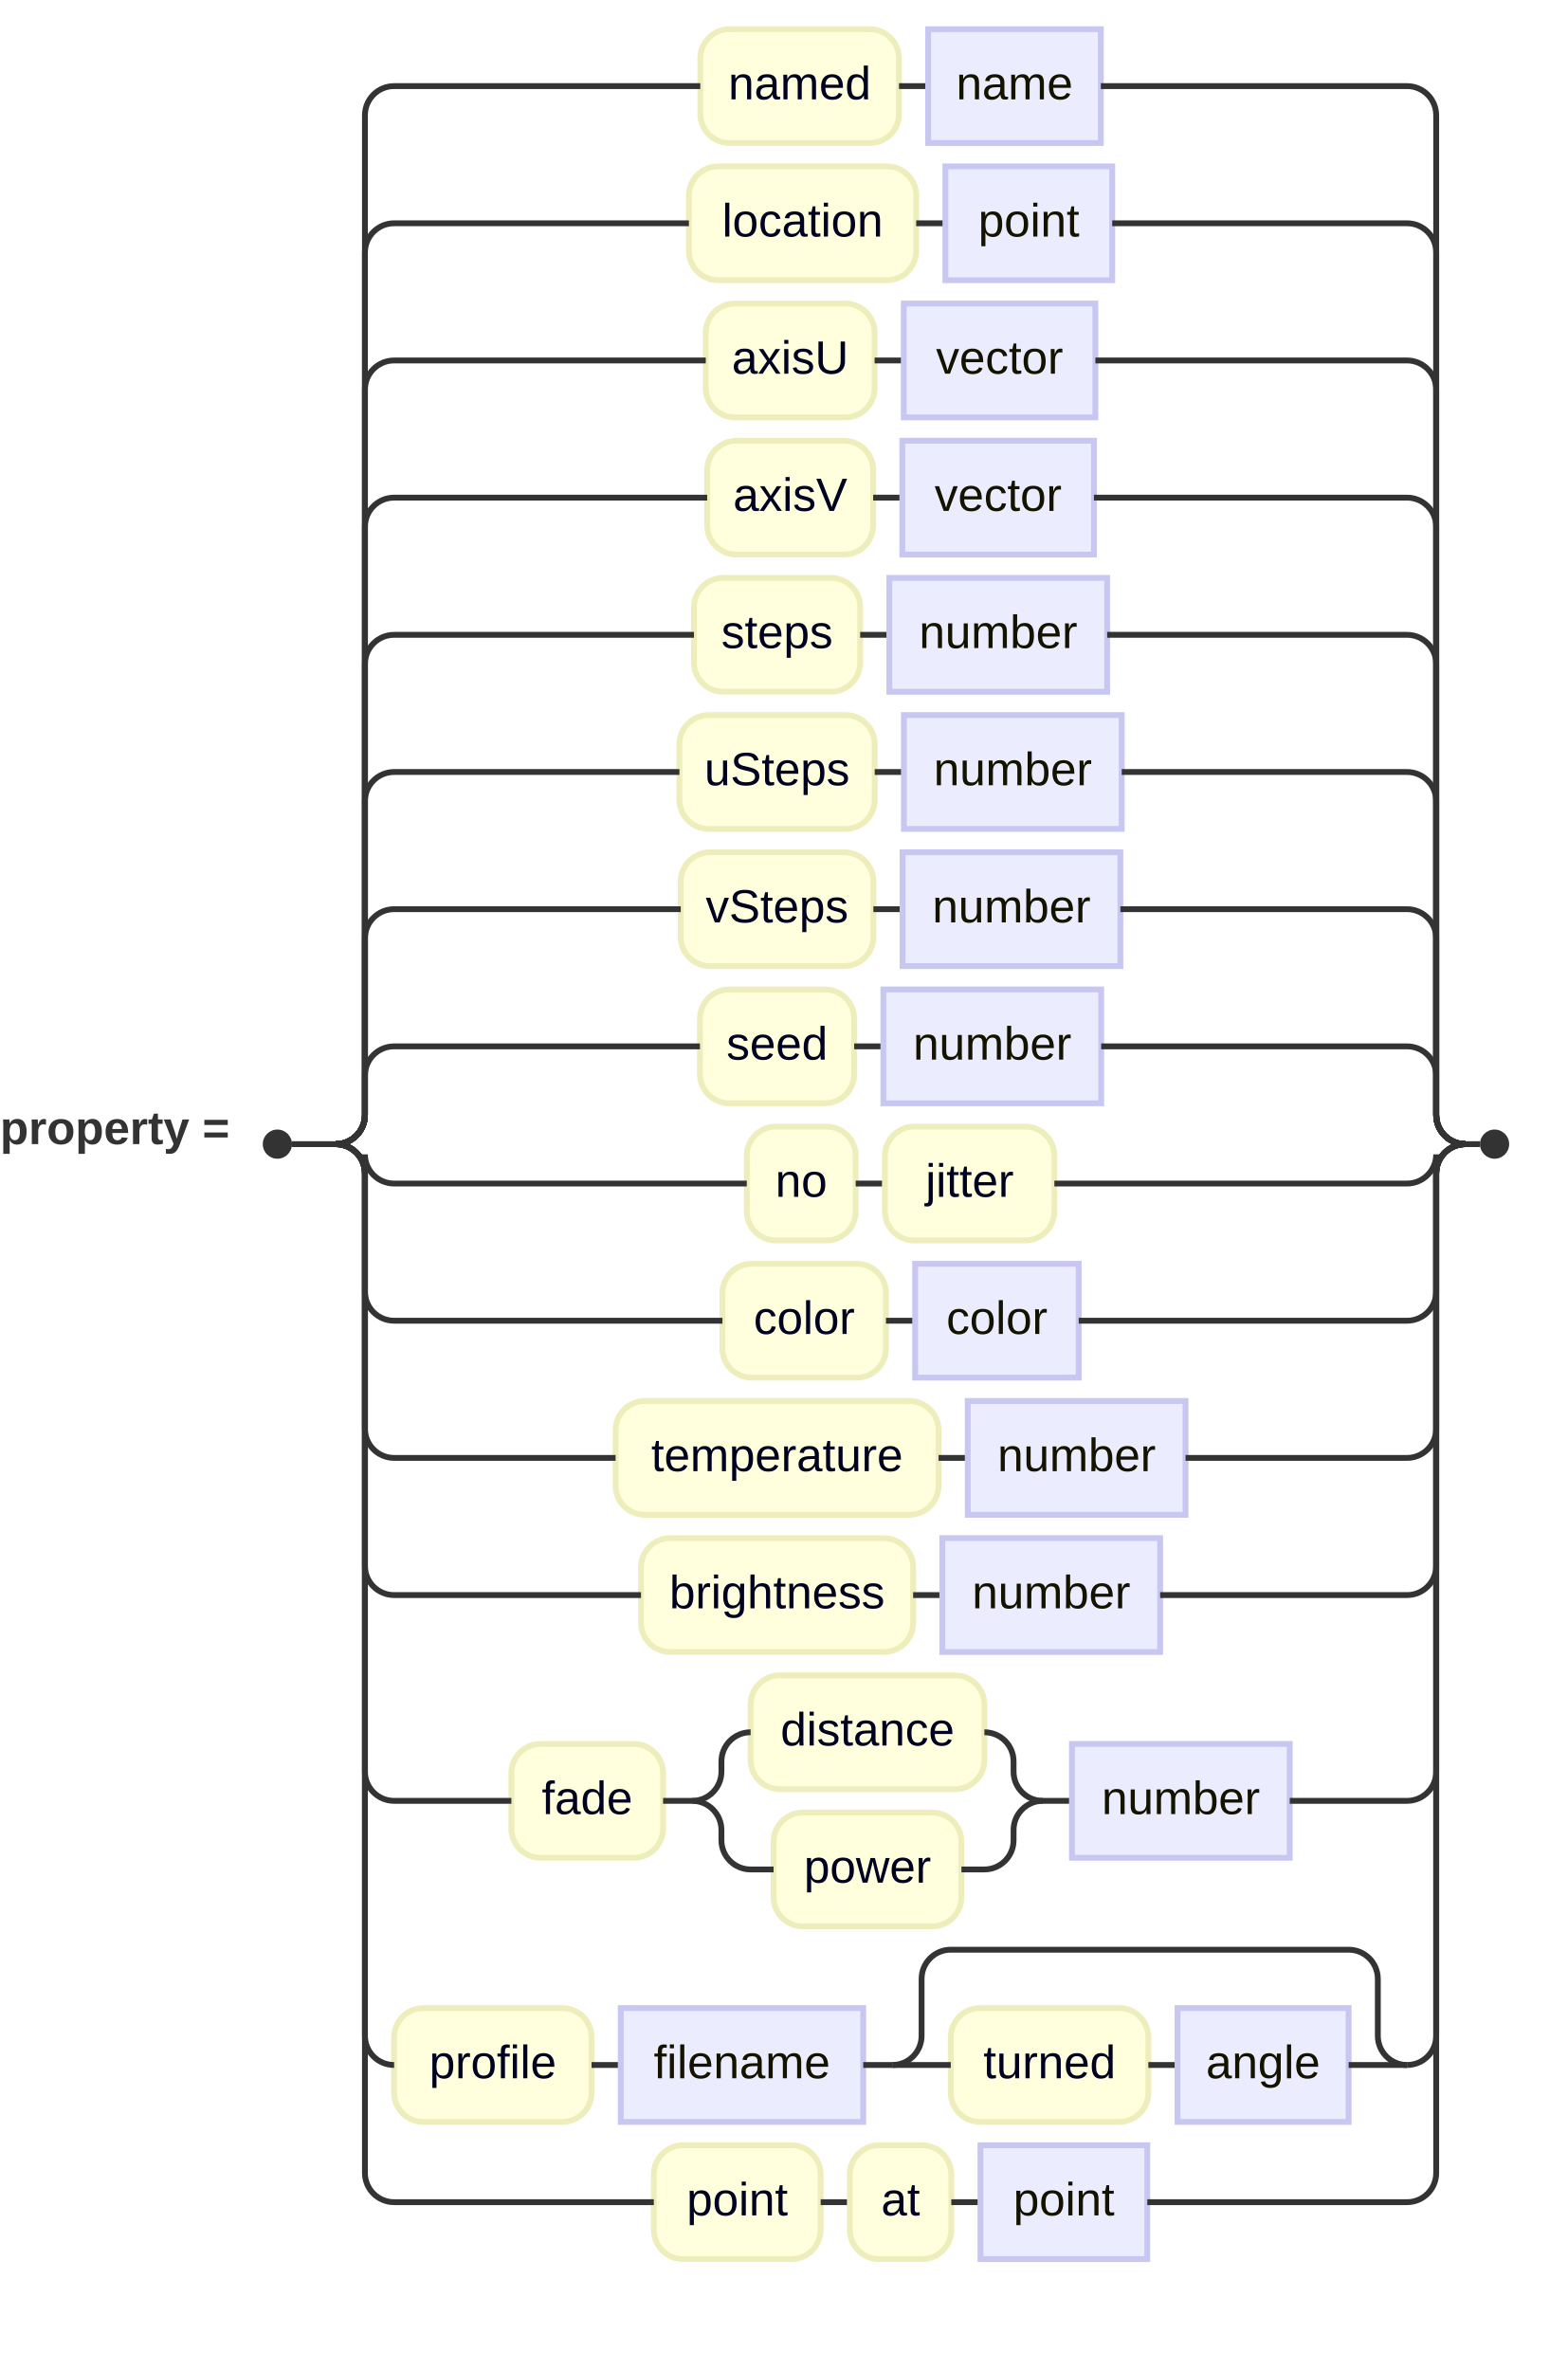
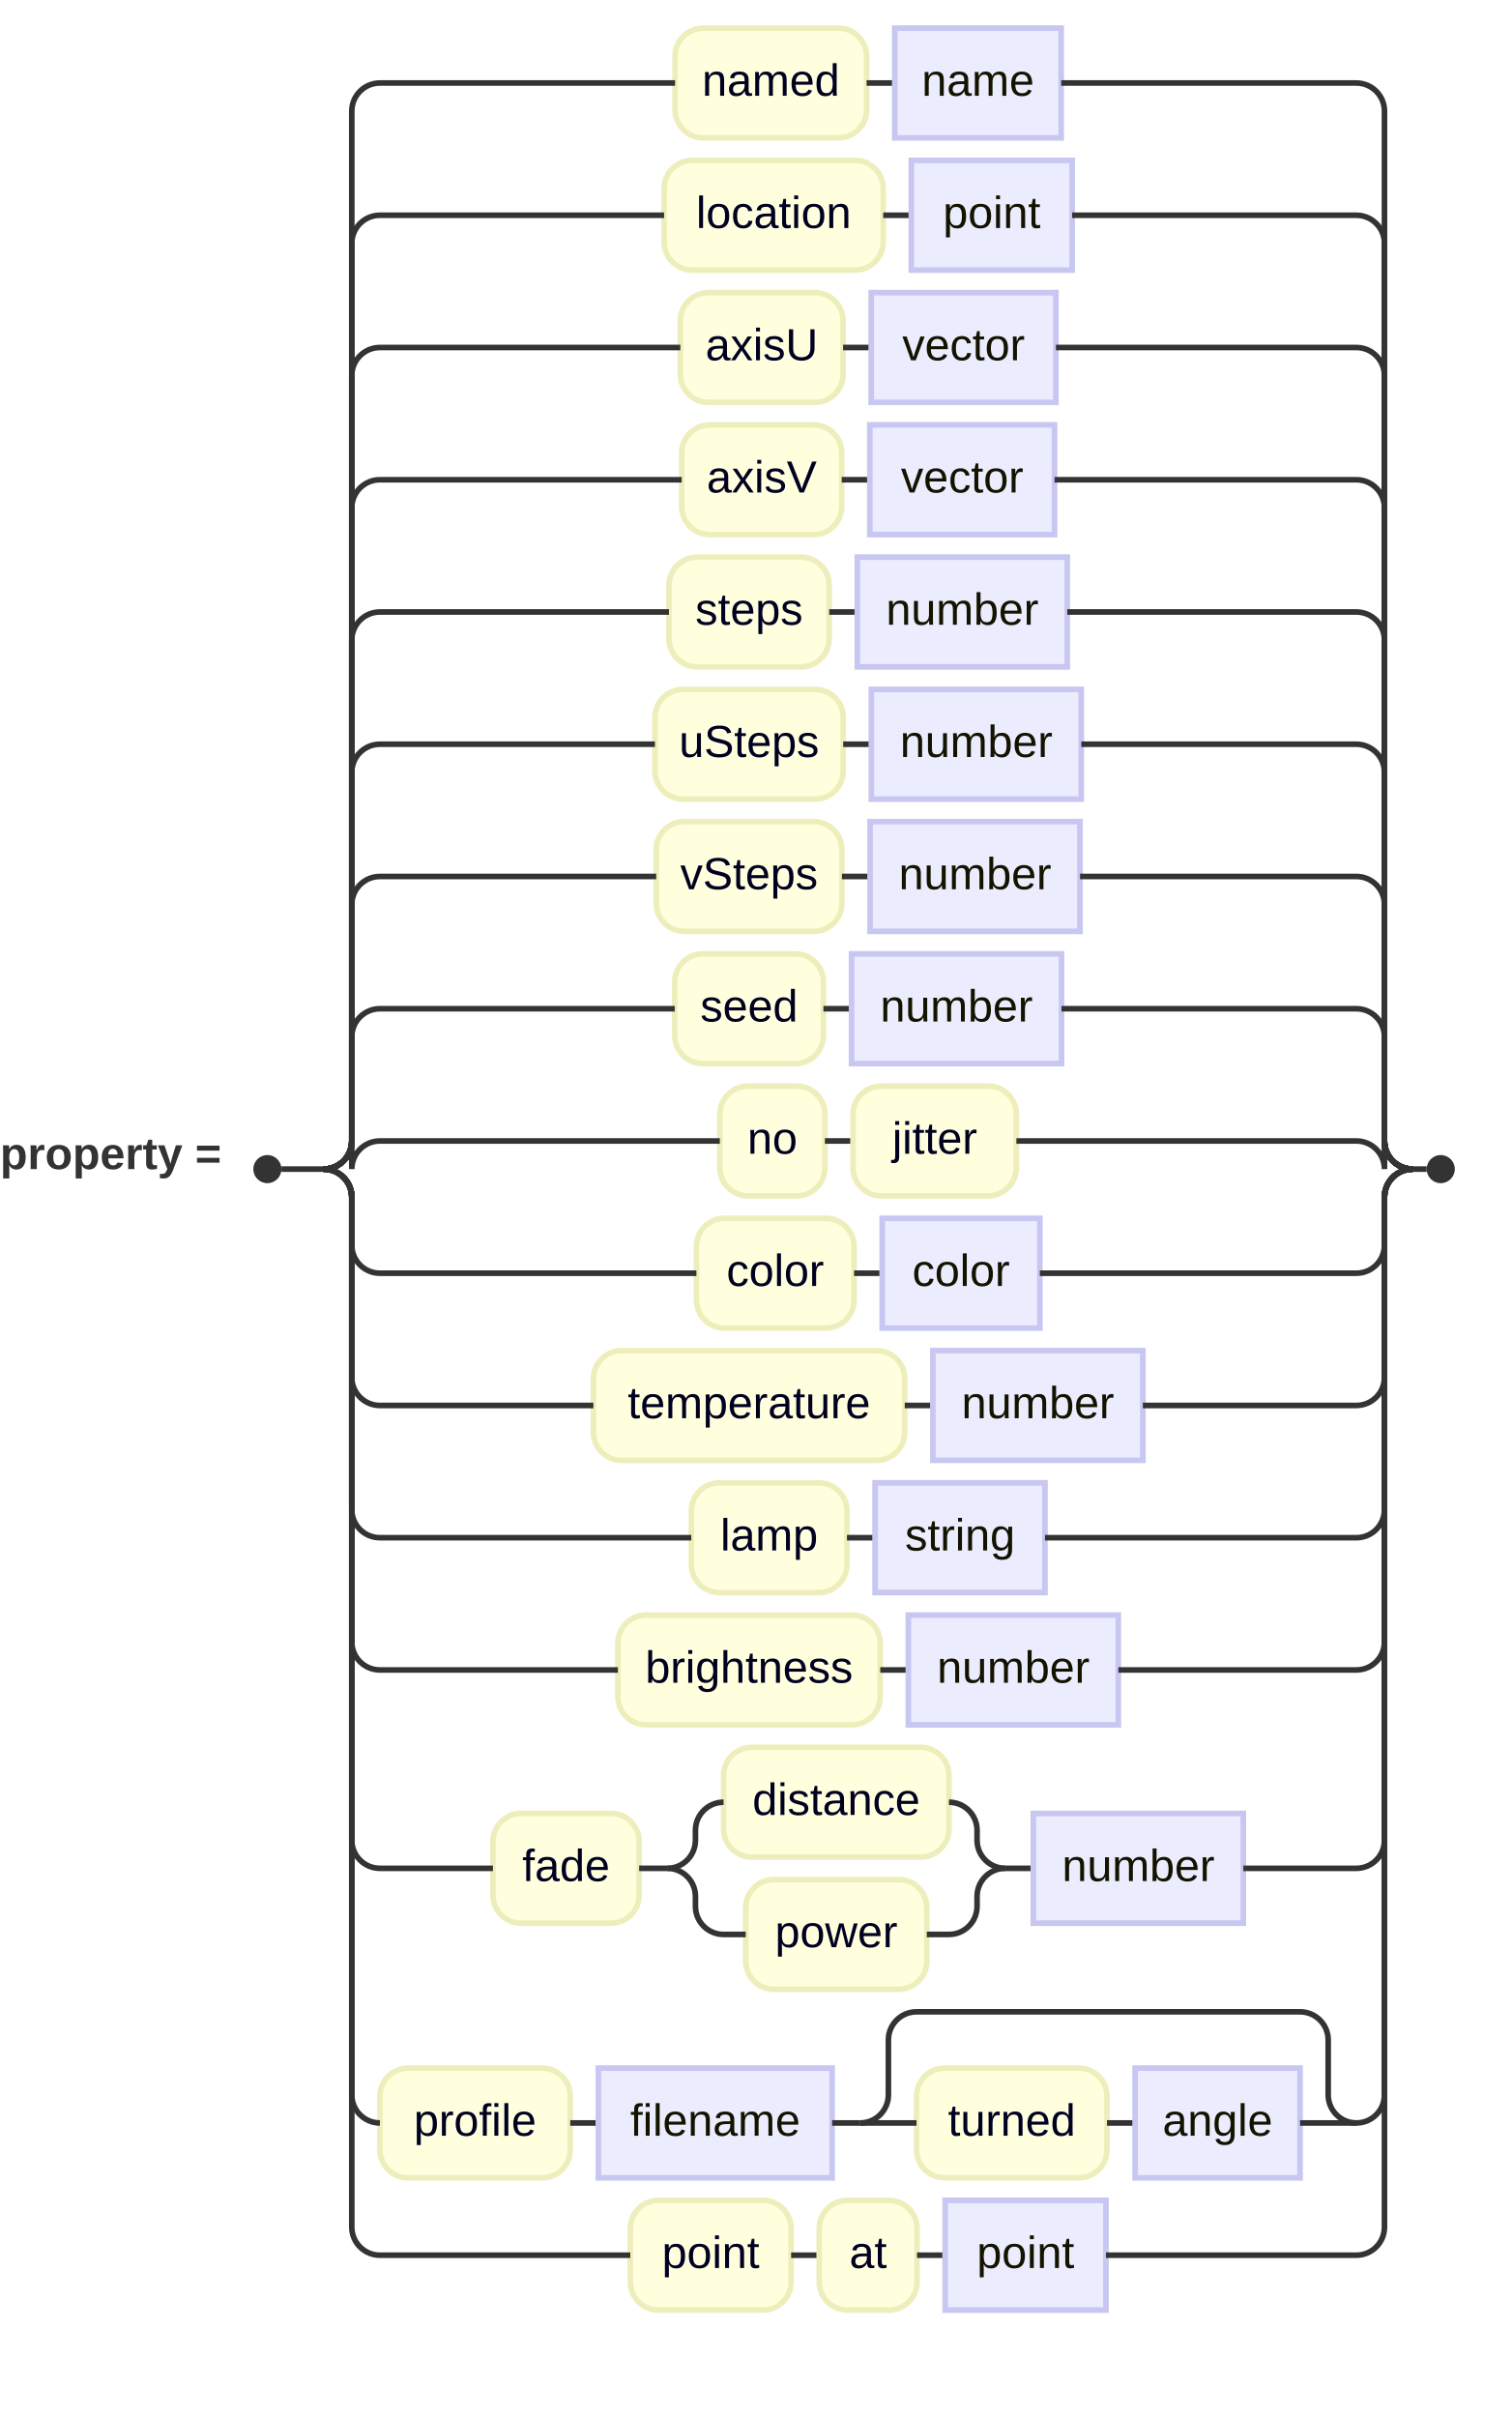
- <svg xmlns="http://www.w3.org/2000/svg" id="my-svg" width="100%" class="railroad-diagram" style="max-width: 537.062px; background-color: transparent;" viewBox="0 0 537.062 812" role="graphics-document document" aria-roledescription="railroadEbnf">
+ <svg xmlns="http://www.w3.org/2000/svg" id="my-svg" width="100%" class="railroad-diagram" style="max-width: 537.062px; background-color: transparent;" viewBox="0 0 537.062 859" role="graphics-document document" aria-roledescription="railroadEbnf">
  <style>#my-svg{font-family:"trebuchet ms",verdana,arial,sans-serif;font-size:16px;fill:#333;}@keyframes edge-animation-frame{from{stroke-dashoffset:0;}}@keyframes dash{to{stroke-dashoffset:0;}}#my-svg .edge-animation-slow{stroke-dasharray:9,5!important;stroke-dashoffset:900;animation:dash 50s linear infinite;stroke-linecap:round;}#my-svg .edge-animation-fast{stroke-dasharray:9,5!important;stroke-dashoffset:900;animation:dash 20s linear infinite;stroke-linecap:round;}#my-svg .error-icon{fill:#552222;}#my-svg .error-text{fill:#552222;stroke:#552222;}#my-svg .edge-thickness-normal{stroke-width:1px;}#my-svg .edge-thickness-thick{stroke-width:3.5px;}#my-svg .edge-pattern-solid{stroke-dasharray:0;}#my-svg .edge-thickness-invisible{stroke-width:0;fill:none;}#my-svg .edge-pattern-dashed{stroke-dasharray:3;}#my-svg .edge-pattern-dotted{stroke-dasharray:2;}#my-svg .marker{fill:#333333;stroke:#333333;}#my-svg .marker.cross{stroke:#333333;}#my-svg svg{font-family:"trebuchet ms",verdana,arial,sans-serif;font-size:16px;}#my-svg p{margin:0;}#my-svg .railroad-diagram{font-family:"trebuchet ms",verdana,arial,sans-serif;font-size:16px;}#my-svg .railroad-terminal rect{fill:#ffffde;stroke:hsl(60, 60%, 83.529%);stroke-width:2px;}#my-svg .railroad-terminal text{fill:#000021;font-family:"trebuchet ms",verdana,arial,sans-serif;font-size:16px;text-anchor:middle;dominant-baseline:middle;}#my-svg .railroad-nonterminal rect{fill:#ECECFF;stroke:hsl(240, 60%, 86.275%);stroke-width:2px;}#my-svg .railroad-nonterminal text{fill:#131300;font-family:"trebuchet ms",verdana,arial,sans-serif;font-size:16px;text-anchor:middle;dominant-baseline:middle;}#my-svg .railroad-line{stroke:#333333;stroke-width:2px;fill:none;}#my-svg .railroad-start circle,#my-svg .railroad-end circle{fill:#333333;}#my-svg .railroad-comment ellipse{fill:rgba(232,232,232, 0.8);stroke:hsl(80, 60%, 86.275%);stroke-width:2px;}#my-svg .railroad-comment text{fill:rgb(6.333, 0, 19);font-style:italic;font-family:"trebuchet ms",verdana,arial,sans-serif;font-size:16px;text-anchor:middle;dominant-baseline:middle;}#my-svg .railroad-special rect{fill:hsl(80, 100%, 96.275%);stroke:hsl(80, 60%, 86.275%);stroke-width:2px;stroke-dasharray:5,3;}#my-svg .railroad-special text{fill:#131300;font-family:"trebuchet ms",verdana,arial,sans-serif;font-size:16px;text-anchor:middle;dominant-baseline:middle;}#my-svg .railroad-rule-name{font-weight:bold;fill:#333;font-family:"trebuchet ms",verdana,arial,sans-serif;font-size:16px;}#my-svg .node .neo-node{stroke:#9370DB;}#my-svg [data-look="neo"].node rect,#my-svg [data-look="neo"].cluster rect,#my-svg [data-look="neo"].node polygon{stroke:#9370DB;filter:drop-shadow(1px 2px 2px rgba(185, 185, 185, 1));}#my-svg [data-look="neo"].swimlane.cluster rect{filter:none;}#my-svg [data-look="neo"].node path{stroke:#9370DB;stroke-width:1px;}#my-svg [data-look="neo"].node .outer-path{filter:drop-shadow(1px 2px 2px rgba(185, 185, 185, 1));}#my-svg [data-look="neo"].node .neo-line path{stroke:#9370DB;filter:none;}#my-svg [data-look="neo"].node circle{stroke:#9370DB;filter:drop-shadow(1px 2px 2px rgba(185, 185, 185, 1));}#my-svg [data-look="neo"].node circle .state-start{fill:#000000;}#my-svg [data-look="neo"].icon-shape .icon{fill:#9370DB;filter:drop-shadow(1px 2px 2px rgba(185, 185, 185, 1));}#my-svg [data-look="neo"].icon-shape .icon-neo path{stroke:#9370DB;filter:drop-shadow(1px 2px 2px rgba(185, 185, 185, 1));}#my-svg :root{--mermaid-font-family:"trebuchet ms",verdana,arial,sans-serif;}</style>
  <g />
  <g class="railroad-rule" transform="translate(0, 10)">
    <g transform="translate(115.0312, 0)">
      <g class="railroad-choice">
        <g class="railroad-sequence" transform="translate(124.8984, 0)">
          <g class="railroad-terminal" transform="translate(0, 0)">
            <rect x="0" y="0" width="68.078" height="39" rx="10" ry="10" />
            <text x="34.039" y="19.5">named</text>
          </g>
          <path class="railroad-line" d="M 68.078 19.5 L 78.078 19.5" />
          <g class="railroad-nonterminal" transform="translate(78.07812, 0)">
            <rect x="0" y="0" width="59.156" height="39" />
            <text x="29.578" y="19.5">name</text>
          </g>
        </g>
-         <path class="railroad-line" d="M 0 382 A 10 10 0 0 0 10 372 L 10 29.5 A 10 10 0 0 1 20 19.5 L 124.898 19.5" />
-         <path class="railroad-line" d="M 262.133 19.5 L 367.031 19.5 A 10 10 0 0 1 377.031 29.5 L 377.031 372 A 10 10 0 0 0 387.031 382" />
+         <path class="railroad-line" d="M 0 405.5 A 10 10 0 0 0 10 395.5 L 10 29.5 A 10 10 0 0 1 20 19.5 L 124.898 19.5" />
+         <path class="railroad-line" d="M 262.133 19.5 L 367.031 19.5 A 10 10 0 0 1 377.031 29.5 L 377.031 395.5 A 10 10 0 0 0 387.031 405.5" />
        <g class="railroad-sequence" transform="translate(121, 47)">
          <g class="railroad-terminal" transform="translate(0, 0)">
            <rect x="0" y="0" width="77.875" height="39" rx="10" ry="10" />
            <text x="38.938" y="19.5">location</text>
          </g>
          <path class="railroad-line" d="M 77.875 19.5 L 87.875 19.5" />
          <g class="railroad-nonterminal" transform="translate(87.875, 0)">
            <rect x="0" y="0" width="57.156" height="39" />
            <text x="28.578" y="19.5">point</text>
          </g>
        </g>
-         <path class="railroad-line" d="M 0 382 A 10 10 0 0 0 10 372 L 10 76.5 A 10 10 0 0 1 20 66.5 L 121 66.5" />
-         <path class="railroad-line" d="M 266.031 66.5 L 367.031 66.5 A 10 10 0 0 1 377.031 76.5 L 377.031 372 A 10 10 0 0 0 387.031 382" />
+         <path class="railroad-line" d="M 0 405.5 A 10 10 0 0 0 10 395.5 L 10 76.5 A 10 10 0 0 1 20 66.5 L 121 66.5" />
+         <path class="railroad-line" d="M 266.031 66.5 L 367.031 66.5 A 10 10 0 0 1 377.031 76.5 L 377.031 395.5 A 10 10 0 0 0 387.031 405.5" />
        <g class="railroad-sequence" transform="translate(126.7734, 94)">
          <g class="railroad-terminal" transform="translate(0, 0)">
            <rect x="0" y="0" width="57.844" height="39" rx="10" ry="10" />
            <text x="28.922" y="19.5">axisU</text>
          </g>
          <path class="railroad-line" d="M 57.844 19.5 L 67.844 19.5" />
          <g class="railroad-nonterminal" transform="translate(67.84375, 0)">
            <rect x="0" y="0" width="65.641" height="39" />
            <text x="32.82" y="19.5">vector</text>
          </g>
        </g>
-         <path class="railroad-line" d="M 0 382 A 10 10 0 0 0 10 372 L 10 123.5 A 10 10 0 0 1 20 113.5 L 126.773 113.5" />
-         <path class="railroad-line" d="M 260.258 113.5 L 367.031 113.5 A 10 10 0 0 1 377.031 123.5 L 377.031 372 A 10 10 0 0 0 387.031 382" />
+         <path class="railroad-line" d="M 0 405.5 A 10 10 0 0 0 10 395.5 L 10 123.5 A 10 10 0 0 1 20 113.5 L 126.773 113.5" />
+         <path class="railroad-line" d="M 260.258 113.5 L 367.031 113.5 A 10 10 0 0 1 377.031 123.5 L 377.031 395.5 A 10 10 0 0 0 387.031 405.5" />
        <g class="railroad-sequence" transform="translate(127.2656, 141)">
          <g class="railroad-terminal" transform="translate(0, 0)">
            <rect x="0" y="0" width="56.859" height="39" rx="10" ry="10" />
            <text x="28.43" y="19.5">axisV</text>
          </g>
          <path class="railroad-line" d="M 56.859 19.5 L 66.859 19.5" />
          <g class="railroad-nonterminal" transform="translate(66.85938, 0)">
            <rect x="0" y="0" width="65.641" height="39" />
            <text x="32.82" y="19.5">vector</text>
          </g>
        </g>
-         <path class="railroad-line" d="M 0 382 A 10 10 0 0 0 10 372 L 10 170.5 A 10 10 0 0 1 20 160.5 L 127.266 160.5" />
-         <path class="railroad-line" d="M 259.766 160.5 L 367.031 160.5 A 10 10 0 0 1 377.031 170.5 L 377.031 372 A 10 10 0 0 0 387.031 382" />
+         <path class="railroad-line" d="M 0 405.5 A 10 10 0 0 0 10 395.5 L 10 170.5 A 10 10 0 0 1 20 160.5 L 127.266 160.5" />
+         <path class="railroad-line" d="M 259.766 160.5 L 367.031 160.5 A 10 10 0 0 1 377.031 170.5 L 377.031 395.5 A 10 10 0 0 0 387.031 405.5" />
        <g class="railroad-sequence" transform="translate(122.7344, 188)">
          <g class="railroad-terminal" transform="translate(0, 0)">
            <rect x="0" y="0" width="56.938" height="39" rx="10" ry="10" />
            <text x="28.469" y="19.5">steps</text>
          </g>
          <path class="railroad-line" d="M 56.938 19.5 L 66.938 19.5" />
          <g class="railroad-nonterminal" transform="translate(66.9375, 0)">
            <rect x="0" y="0" width="74.625" height="39" />
            <text x="37.312" y="19.5">number</text>
          </g>
        </g>
-         <path class="railroad-line" d="M 0 382 A 10 10 0 0 0 10 372 L 10 217.5 A 10 10 0 0 1 20 207.5 L 122.734 207.5" />
-         <path class="railroad-line" d="M 264.297 207.5 L 367.031 207.5 A 10 10 0 0 1 377.031 217.5 L 377.031 372 A 10 10 0 0 0 387.031 382" />
+         <path class="railroad-line" d="M 0 405.5 A 10 10 0 0 0 10 395.5 L 10 217.5 A 10 10 0 0 1 20 207.5 L 122.734 207.5" />
+         <path class="railroad-line" d="M 264.297 207.5 L 367.031 207.5 A 10 10 0 0 1 377.031 217.5 L 377.031 395.5 A 10 10 0 0 0 387.031 405.5" />
        <g class="railroad-sequence" transform="translate(117.75, 235)">
          <g class="railroad-terminal" transform="translate(0, 0)">
            <rect x="0" y="0" width="66.906" height="39" rx="10" ry="10" />
            <text x="33.453" y="19.5">uSteps</text>
          </g>
          <path class="railroad-line" d="M 66.906 19.5 L 76.906 19.5" />
          <g class="railroad-nonterminal" transform="translate(76.90625, 0)">
            <rect x="0" y="0" width="74.625" height="39" />
            <text x="37.312" y="19.5">number</text>
          </g>
        </g>
-         <path class="railroad-line" d="M 0 382 A 10 10 0 0 0 10 372 L 10 264.5 A 10 10 0 0 1 20 254.5 L 117.75 254.5" />
-         <path class="railroad-line" d="M 269.281 254.5 L 367.031 254.5 A 10 10 0 0 1 377.031 264.5 L 377.031 372 A 10 10 0 0 0 387.031 382" />
+         <path class="railroad-line" d="M 0 405.5 A 10 10 0 0 0 10 395.5 L 10 264.5 A 10 10 0 0 1 20 254.5 L 117.75 254.5" />
+         <path class="railroad-line" d="M 269.281 254.5 L 367.031 254.5 A 10 10 0 0 1 377.031 264.5 L 377.031 395.5 A 10 10 0 0 0 387.031 405.5" />
        <g class="railroad-sequence" transform="translate(118.2031, 282)">
          <g class="railroad-terminal" transform="translate(0, 0)">
            <rect x="0" y="0" width="66" height="39" rx="10" ry="10" />
            <text x="33" y="19.5">vSteps</text>
          </g>
          <path class="railroad-line" d="M 66 19.5 L 76 19.5" />
          <g class="railroad-nonterminal" transform="translate(76, 0)">
            <rect x="0" y="0" width="74.625" height="39" />
            <text x="37.312" y="19.5">number</text>
          </g>
        </g>
-         <path class="railroad-line" d="M 0 382 A 10 10 0 0 0 10 372 L 10 311.5 A 10 10 0 0 1 20 301.5 L 118.203 301.5" />
-         <path class="railroad-line" d="M 268.828 301.5 L 367.031 301.5 A 10 10 0 0 1 377.031 311.5 L 377.031 372 A 10 10 0 0 0 387.031 382" />
+         <path class="railroad-line" d="M 0 405.5 A 10 10 0 0 0 10 395.5 L 10 311.5 A 10 10 0 0 1 20 301.5 L 118.203 301.5" />
+         <path class="railroad-line" d="M 268.828 301.5 L 367.031 301.5 A 10 10 0 0 1 377.031 311.5 L 377.031 395.5 A 10 10 0 0 0 387.031 405.5" />
        <g class="railroad-sequence" transform="translate(124.7812, 329)">
          <g class="railroad-terminal" transform="translate(0, 0)">
            <rect x="0" y="0" width="52.844" height="39" rx="10" ry="10" />
            <text x="26.422" y="19.5">seed</text>
          </g>
          <path class="railroad-line" d="M 52.844 19.5 L 62.844 19.5" />
          <g class="railroad-nonterminal" transform="translate(62.84375, 0)">
            <rect x="0" y="0" width="74.625" height="39" />
            <text x="37.312" y="19.5">number</text>
          </g>
        </g>
-         <path class="railroad-line" d="M 0 382 A 10 10 0 0 0 10 372 L 10 358.5 A 10 10 0 0 1 20 348.5 L 124.781 348.5" />
-         <path class="railroad-line" d="M 262.25 348.5 L 367.031 348.5 A 10 10 0 0 1 377.031 358.5 L 377.031 372 A 10 10 0 0 0 387.031 382" />
+         <path class="railroad-line" d="M 0 405.5 A 10 10 0 0 0 10 395.5 L 10 358.5 A 10 10 0 0 1 20 348.5 L 124.781 348.5" />
+         <path class="railroad-line" d="M 262.25 348.5 L 367.031 348.5 A 10 10 0 0 1 377.031 358.5 L 377.031 395.5 A 10 10 0 0 0 387.031 405.5" />
        <g class="railroad-sequence" transform="translate(140.8203, 376)">
          <g class="railroad-terminal" transform="translate(0, 0)">
            <rect x="0" y="0" width="37.328" height="39" rx="10" ry="10" />
            <text x="18.664" y="19.5">no</text>
          </g>
          <path class="railroad-line" d="M 37.328 19.5 L 47.328 19.5" />
          <g class="railroad-terminal" transform="translate(47.32812, 0)">
            <rect x="0" y="0" width="58.062" height="39" rx="10" ry="10" />
            <text x="29.031" y="19.5">jitter</text>
          </g>
        </g>
-         <path class="railroad-line" d="M 0 382 A 10 10 0 0 1 10 392 L 10 385.5 A 10 10 0 0 0 20 395.5 L 140.82 395.5" />
-         <path class="railroad-line" d="M 246.211 395.5 L 367.031 395.5 A 10 10 0 0 0 377.031 385.5 L 377.031 392 A 10 10 0 0 1 387.031 382" />
+         <path class="railroad-line" d="M 0 405.5 A 10 10 0 0 0 10 395.5 L 10 405.5 A 10 10 0 0 1 20 395.5 L 140.82 395.5" />
+         <path class="railroad-line" d="M 246.211 395.5 L 367.031 395.5 A 10 10 0 0 1 377.031 405.5 L 377.031 395.5 A 10 10 0 0 0 387.031 405.5" />
        <g class="railroad-sequence" transform="translate(132.4844, 423)">
          <g class="railroad-terminal" transform="translate(0, 0)">
            <rect x="0" y="0" width="56.031" height="39" rx="10" ry="10" />
            <text x="28.016" y="19.5">color</text>
          </g>
          <path class="railroad-line" d="M 56.031 19.5 L 66.031 19.5" />
          <g class="railroad-nonterminal" transform="translate(66.03125, 0)">
            <rect x="0" y="0" width="56.031" height="39" />
            <text x="28.016" y="19.5">color</text>
          </g>
        </g>
-         <path class="railroad-line" d="M 0 382 A 10 10 0 0 1 10 392 L 10 432.5 A 10 10 0 0 0 20 442.5 L 132.484 442.5" />
-         <path class="railroad-line" d="M 254.547 442.5 L 367.031 442.5 A 10 10 0 0 0 377.031 432.5 L 377.031 392 A 10 10 0 0 1 387.031 382" />
+         <path class="railroad-line" d="M 0 405.5 A 10 10 0 0 1 10 415.5 L 10 432.5 A 10 10 0 0 0 20 442.5 L 132.484 442.5" />
+         <path class="railroad-line" d="M 254.547 442.5 L 367.031 442.5 A 10 10 0 0 0 377.031 432.5 L 377.031 415.5 A 10 10 0 0 1 387.031 405.5" />
        <g class="railroad-sequence" transform="translate(95.875, 470)">
          <g class="railroad-terminal" transform="translate(0, 0)">
            <rect x="0" y="0" width="110.656" height="39" rx="10" ry="10" />
            <text x="55.328" y="19.5">temperature</text>
          </g>
          <path class="railroad-line" d="M 110.656 19.5 L 120.656 19.5" />
          <g class="railroad-nonterminal" transform="translate(120.6562, 0)">
            <rect x="0" y="0" width="74.625" height="39" />
            <text x="37.312" y="19.5">number</text>
          </g>
        </g>
-         <path class="railroad-line" d="M 0 382 A 10 10 0 0 1 10 392 L 10 479.5 A 10 10 0 0 0 20 489.5 L 95.875 489.5" />
-         <path class="railroad-line" d="M 291.156 489.5 L 367.031 489.5 A 10 10 0 0 0 377.031 479.5 L 377.031 392 A 10 10 0 0 1 387.031 382" />
-         <g class="railroad-sequence" transform="translate(104.5859, 517)">
+         <path class="railroad-line" d="M 0 405.5 A 10 10 0 0 1 10 415.5 L 10 479.5 A 10 10 0 0 0 20 489.5 L 95.875 489.5" />
+         <path class="railroad-line" d="M 291.156 489.5 L 367.031 489.5 A 10 10 0 0 0 377.031 479.5 L 377.031 415.5 A 10 10 0 0 1 387.031 405.5" />
+         <g class="railroad-sequence" transform="translate(130.6641, 517)">
+           <g class="railroad-terminal" transform="translate(0, 0)">
+             <rect x="0" y="0" width="55.328" height="39" rx="10" ry="10" />
+             <text x="27.664" y="19.5">lamp</text>
+           </g>
+           <path class="railroad-line" d="M 55.328 19.5 L 65.328 19.5" />
+           <g class="railroad-nonterminal" transform="translate(65.32812, 0)">
+             <rect x="0" y="0" width="60.375" height="39" />
+             <text x="30.188" y="19.5">string</text>
+           </g>
+         </g>
+         <path class="railroad-line" d="M 0 405.5 A 10 10 0 0 1 10 415.5 L 10 526.5 A 10 10 0 0 0 20 536.5 L 130.664 536.5" />
+         <path class="railroad-line" d="M 256.367 536.5 L 367.031 536.5 A 10 10 0 0 0 377.031 526.5 L 377.031 415.5 A 10 10 0 0 1 387.031 405.5" />
+         <g class="railroad-sequence" transform="translate(104.5859, 564)">
          <g class="railroad-terminal" transform="translate(0, 0)">
            <rect x="0" y="0" width="93.234" height="39" rx="10" ry="10" />
            <text x="46.617" y="19.5">brightness</text>
          </g>
          <path class="railroad-line" d="M 93.234 19.5 L 103.234 19.5" />
          <g class="railroad-nonterminal" transform="translate(103.2344, 0)">
            <rect x="0" y="0" width="74.625" height="39" />
            <text x="37.312" y="19.5">number</text>
          </g>
        </g>
-         <path class="railroad-line" d="M 0 382 A 10 10 0 0 1 10 392 L 10 526.5 A 10 10 0 0 0 20 536.5 L 104.586 536.5" />
-         <path class="railroad-line" d="M 282.445 536.5 L 367.031 536.5 A 10 10 0 0 0 377.031 526.5 L 377.031 392 A 10 10 0 0 1 387.031 382" />
-         <g class="railroad-sequence" transform="translate(60.17188, 564)">
+         <path class="railroad-line" d="M 0 405.5 A 10 10 0 0 1 10 415.5 L 10 573.5 A 10 10 0 0 0 20 583.5 L 104.586 583.5" />
+         <path class="railroad-line" d="M 282.445 583.5 L 367.031 583.5 A 10 10 0 0 0 377.031 573.5 L 377.031 415.5 A 10 10 0 0 1 387.031 405.5" />
+         <g class="railroad-sequence" transform="translate(60.17188, 611)">
          <g class="railroad-terminal" transform="translate(0, 23.5)">
            <rect x="0" y="0" width="51.969" height="39" rx="10" ry="10" />
            <text x="25.984" y="19.5">fade</text>
          </g>
          <path class="railroad-line" d="M 51.969 43 L 61.969 43" />
          <g class="railroad-choice" transform="translate(61.96875, 0)">
            <g class="railroad-terminal" transform="translate(20, 0)">
              <rect x="0" y="0" width="80.094" height="39" rx="10" ry="10" />
              <text x="40.047" y="19.5">distance</text>
            </g>
            <path class="railroad-line" d="M 0 43 A 10 10 0 0 0 10 33 L 10 29.5 A 10 10 0 0 1 20 19.5 L 20 19.5" />
            <path class="railroad-line" d="M 100.094 19.5 L 100.094 19.5 A 10 10 0 0 1 110.094 29.5 L 110.094 33 A 10 10 0 0 0 120.094 43" />
            <g class="railroad-terminal" transform="translate(27.86719, 47)">
              <rect x="0" y="0" width="64.359" height="39" rx="10" ry="10" />
              <text x="32.18" y="19.5">power</text>
            </g>
            <path class="railroad-line" d="M 0 43 A 10 10 0 0 1 10 53 L 10 56.5 A 10 10 0 0 0 20 66.5 L 27.867 66.5" />
            <path class="railroad-line" d="M 92.227 66.5 L 100.094 66.5 A 10 10 0 0 0 110.094 56.5 L 110.094 53 A 10 10 0 0 1 120.094 43" />
          </g>
          <path class="railroad-line" d="M 182.062 43 L 192.062 43" />
          <g class="railroad-nonterminal" transform="translate(192.0625, 23.5)">
            <rect x="0" y="0" width="74.625" height="39" />
            <text x="37.312" y="19.5">number</text>
          </g>
        </g>
-         <path class="railroad-line" d="M 0 382 A 10 10 0 0 1 10 392 L 10 597 A 10 10 0 0 0 20 607 L 60.172 607" />
-         <path class="railroad-line" d="M 326.859 607 L 367.031 607 A 10 10 0 0 0 377.031 597 L 377.031 392 A 10 10 0 0 1 387.031 382" />
-         <g class="railroad-sequence" transform="translate(20, 658)">
+         <path class="railroad-line" d="M 0 405.5 A 10 10 0 0 1 10 415.5 L 10 644 A 10 10 0 0 0 20 654 L 60.172 654" />
+         <path class="railroad-line" d="M 326.859 654 L 367.031 654 A 10 10 0 0 0 377.031 644 L 377.031 415.5 A 10 10 0 0 1 387.031 405.5" />
+         <g class="railroad-sequence" transform="translate(20, 705)">
          <g class="railroad-terminal" transform="translate(0, 20)">
            <rect x="0" y="0" width="67.641" height="39" rx="10" ry="10" />
            <text x="33.82" y="19.5">profile</text>
          </g>
          <path class="railroad-line" d="M 67.641 39.5 L 77.641 39.5" />
          <g class="railroad-nonterminal" transform="translate(77.64062, 20)">
            <rect x="0" y="0" width="83.078" height="39" />
            <text x="41.539" y="19.5">filename</text>
          </g>
          <path class="railroad-line" d="M 160.719 39.5 L 170.719 39.5" />
          <g class="railroad-optional" transform="translate(170.7188, 0)">
            <g class="railroad-sequence" transform="translate(20, 20)">
              <g class="railroad-terminal" transform="translate(0, 0)">
                <rect x="0" y="0" width="67.688" height="39" rx="10" ry="10" />
                <text x="33.844" y="19.5">turned</text>
              </g>
              <path class="railroad-line" d="M 67.688 19.5 L 77.688 19.5" />
              <g class="railroad-nonterminal" transform="translate(77.6875, 0)">
                <rect x="0" y="0" width="58.625" height="39" />
                <text x="29.312" y="19.5">angle</text>
              </g>
            </g>
            <path class="railroad-line" d="M 0 39.5 L 20 39.5" />
            <path class="railroad-line" d="M 156.312 39.5 L 176.312 39.5" />
            <path class="railroad-line" d="M 0 39.5 A 10 10 0 0 0 10 29.5 L 10 10 A 10 10 0 0 1 20 0 L 156.312 0 A 10 10 0 0 1 166.312 10 L 166.312 29.5 A 10 10 0 0 0 176.312 39.5" />
          </g>
        </g>
-         <path class="railroad-line" d="M 0 382 A 10 10 0 0 1 10 392 L 10 687.5 A 10 10 0 0 0 20 697.5 L 20 697.5" />
-         <path class="railroad-line" d="M 367.031 697.5 L 367.031 697.5 A 10 10 0 0 0 377.031 687.5 L 377.031 392 A 10 10 0 0 1 387.031 382" />
-         <g class="railroad-sequence" transform="translate(108.9844, 725)">
+         <path class="railroad-line" d="M 0 405.5 A 10 10 0 0 1 10 415.5 L 10 734.5 A 10 10 0 0 0 20 744.5 L 20 744.5" />
+         <path class="railroad-line" d="M 367.031 744.5 L 367.031 744.5 A 10 10 0 0 0 377.031 734.5 L 377.031 415.5 A 10 10 0 0 1 387.031 405.5" />
+         <g class="railroad-sequence" transform="translate(108.9844, 772)">
          <g class="railroad-terminal" transform="translate(0, 0)">
            <rect x="0" y="0" width="57.156" height="39" rx="10" ry="10" />
            <text x="28.578" y="19.5">point</text>
          </g>
          <path class="railroad-line" d="M 57.156 19.5 L 67.156 19.5" />
          <g class="railroad-terminal" transform="translate(67.15625, 0)">
            <rect x="0" y="0" width="34.75" height="39" rx="10" ry="10" />
            <text x="17.375" y="19.5">at</text>
          </g>
          <path class="railroad-line" d="M 101.906 19.5 L 111.906 19.5" />
          <g class="railroad-nonterminal" transform="translate(111.9062, 0)">
            <rect x="0" y="0" width="57.156" height="39" />
            <text x="28.578" y="19.5">point</text>
          </g>
        </g>
-         <path class="railroad-line" d="M 0 382 A 10 10 0 0 1 10 392 L 10 734.5 A 10 10 0 0 0 20 744.5 L 108.984 744.5" />
-         <path class="railroad-line" d="M 278.047 744.5 L 367.031 744.5 A 10 10 0 0 0 377.031 734.5 L 377.031 392 A 10 10 0 0 1 387.031 382" />
+         <path class="railroad-line" d="M 0 405.5 A 10 10 0 0 1 10 415.5 L 10 781.5 A 10 10 0 0 0 20 791.5 L 108.984 791.5" />
+         <path class="railroad-line" d="M 278.047 791.5 L 367.031 791.5 A 10 10 0 0 0 377.031 781.5 L 377.031 415.5 A 10 10 0 0 1 387.031 405.5" />
      </g>
    </g>
    <g class="railroad-rule-name-group">
-       <text class="railroad-rule-name" x="0" y="382">property =</text>
+       <text class="railroad-rule-name" x="0" y="405.5">property =</text>
    </g>
    <g class="railroad-start">
-       <circle cx="95.031" cy="382" r="5" />
+       <circle cx="95.031" cy="405.5" r="5" />
    </g>
    <g class="railroad-end">
-       <circle cx="512.062" cy="382" r="5" />
-     </g>
-     <path class="railroad-line" d="M 100.031 382 L 115.031 382" />
-     <path class="railroad-line" d="M 502.062 382 L 507.062 382" />
+       <circle cx="512.062" cy="405.5" r="5" />
+     </g>
+     <path class="railroad-line" d="M 100.031 405.5 L 115.031 405.5" />
+     <path class="railroad-line" d="M 502.062 405.5 L 507.062 405.5" />
  </g>
</svg>
